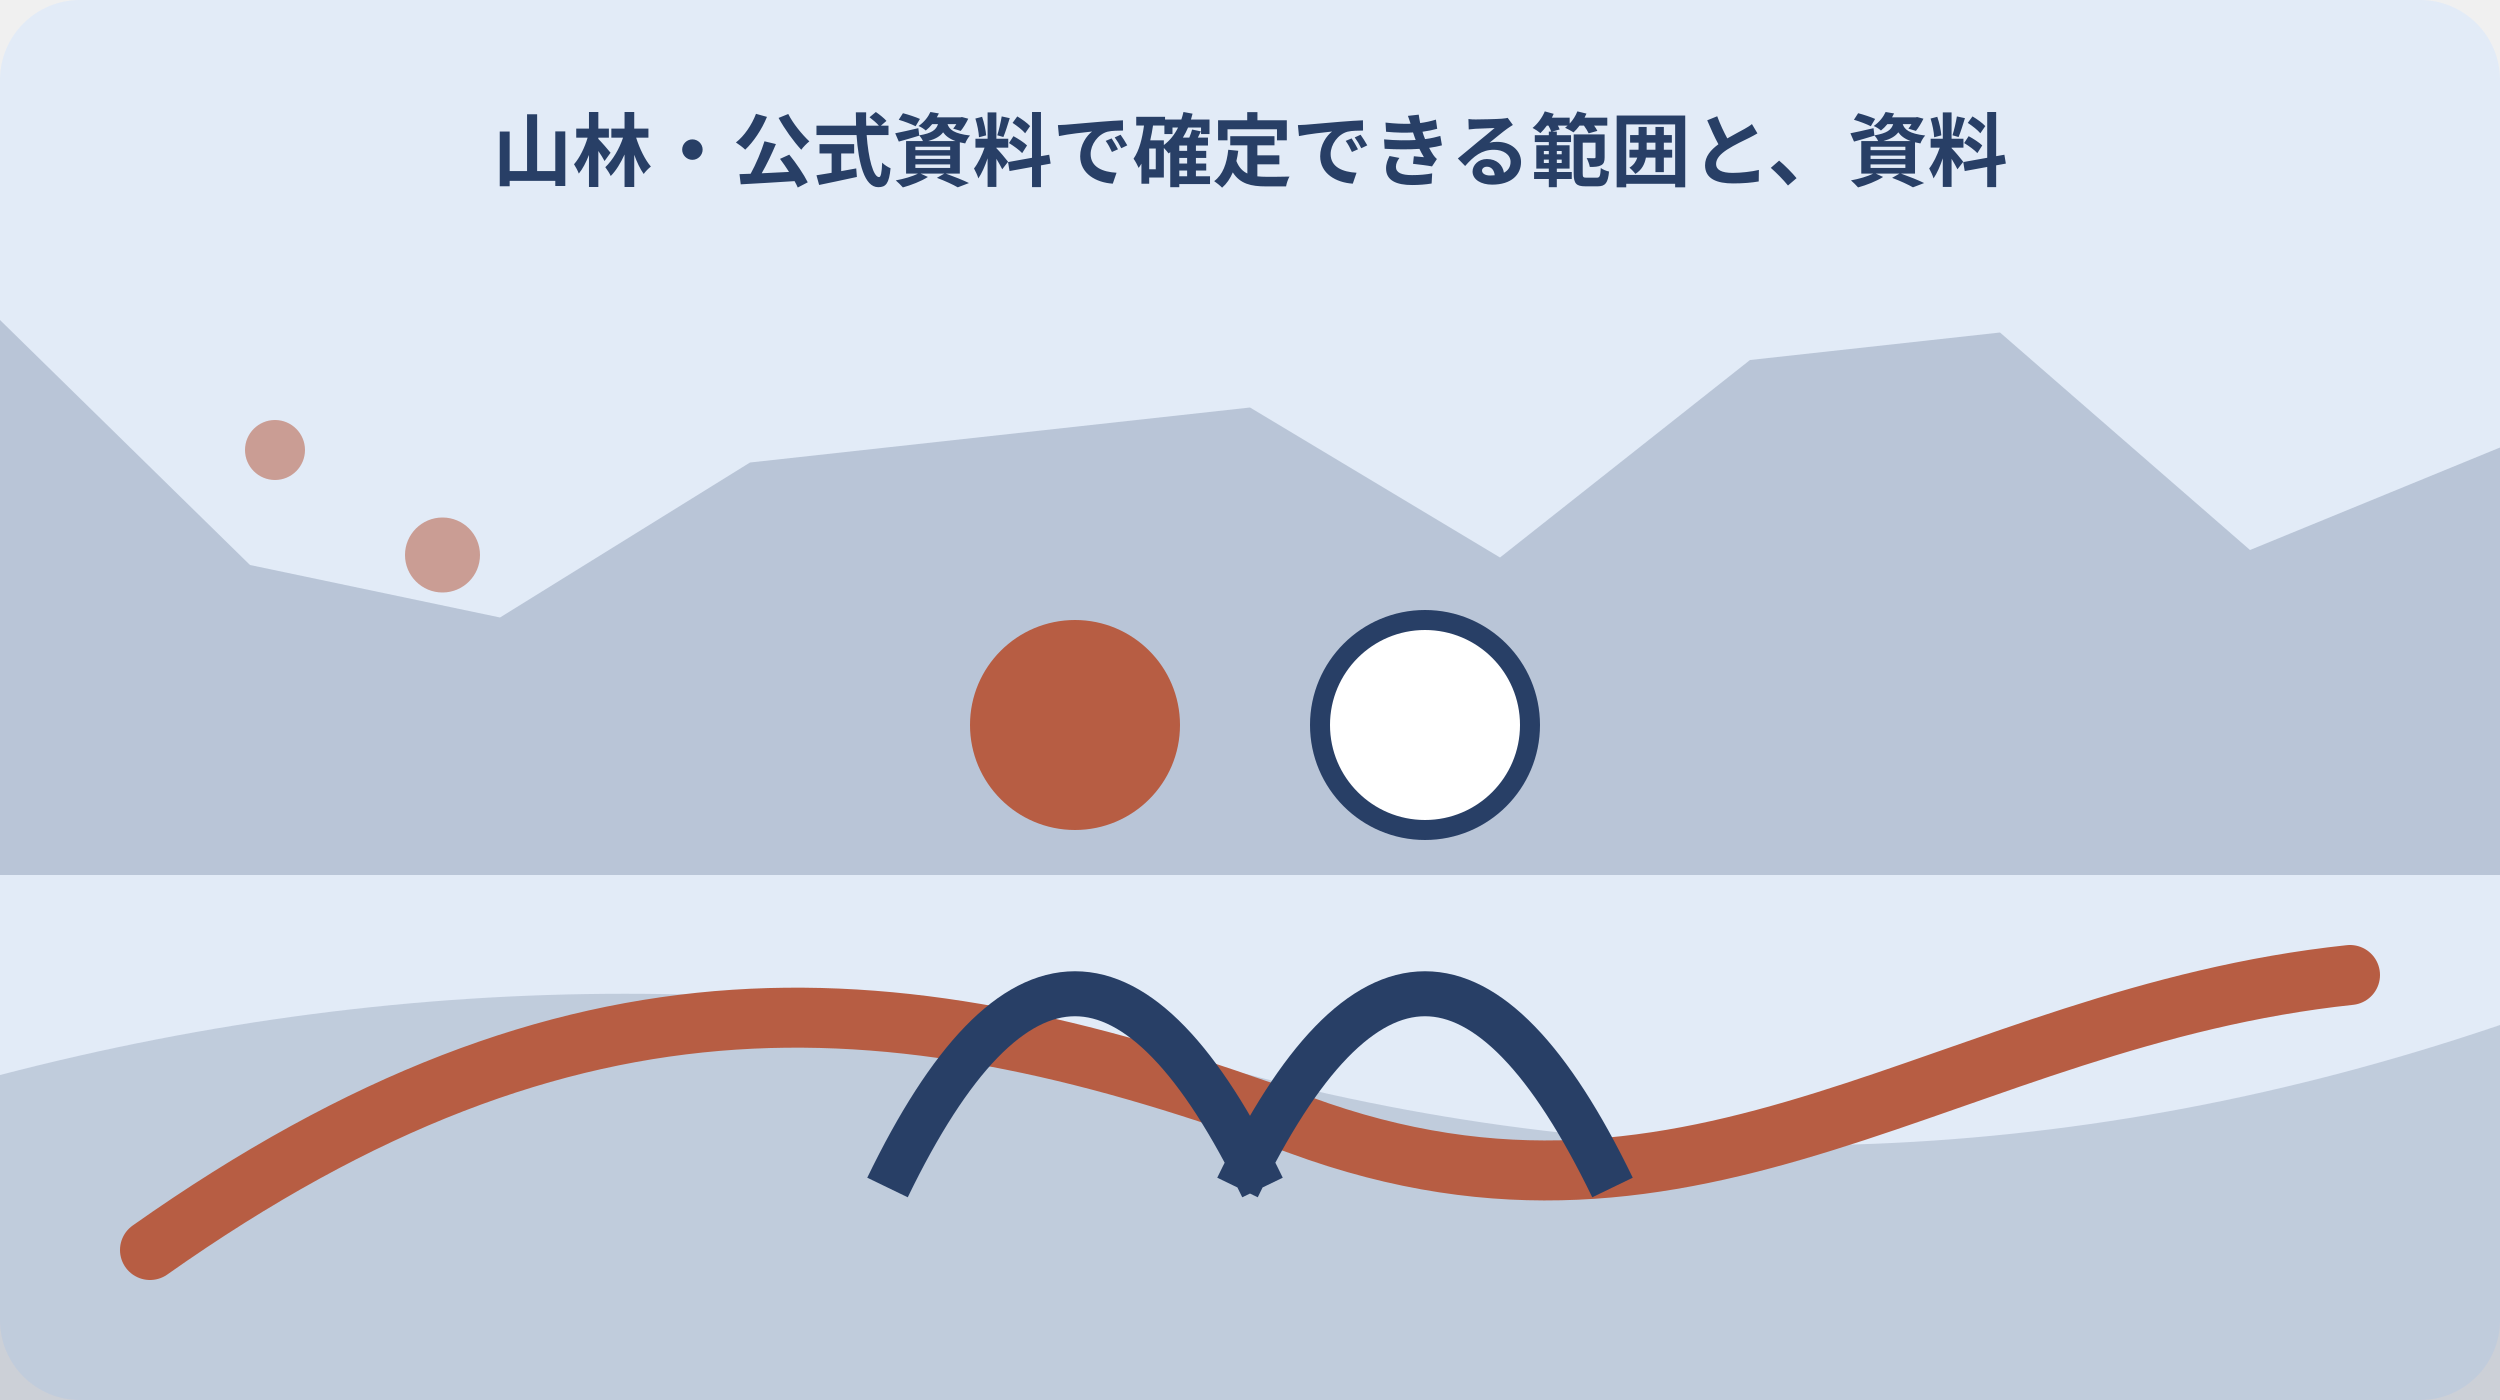
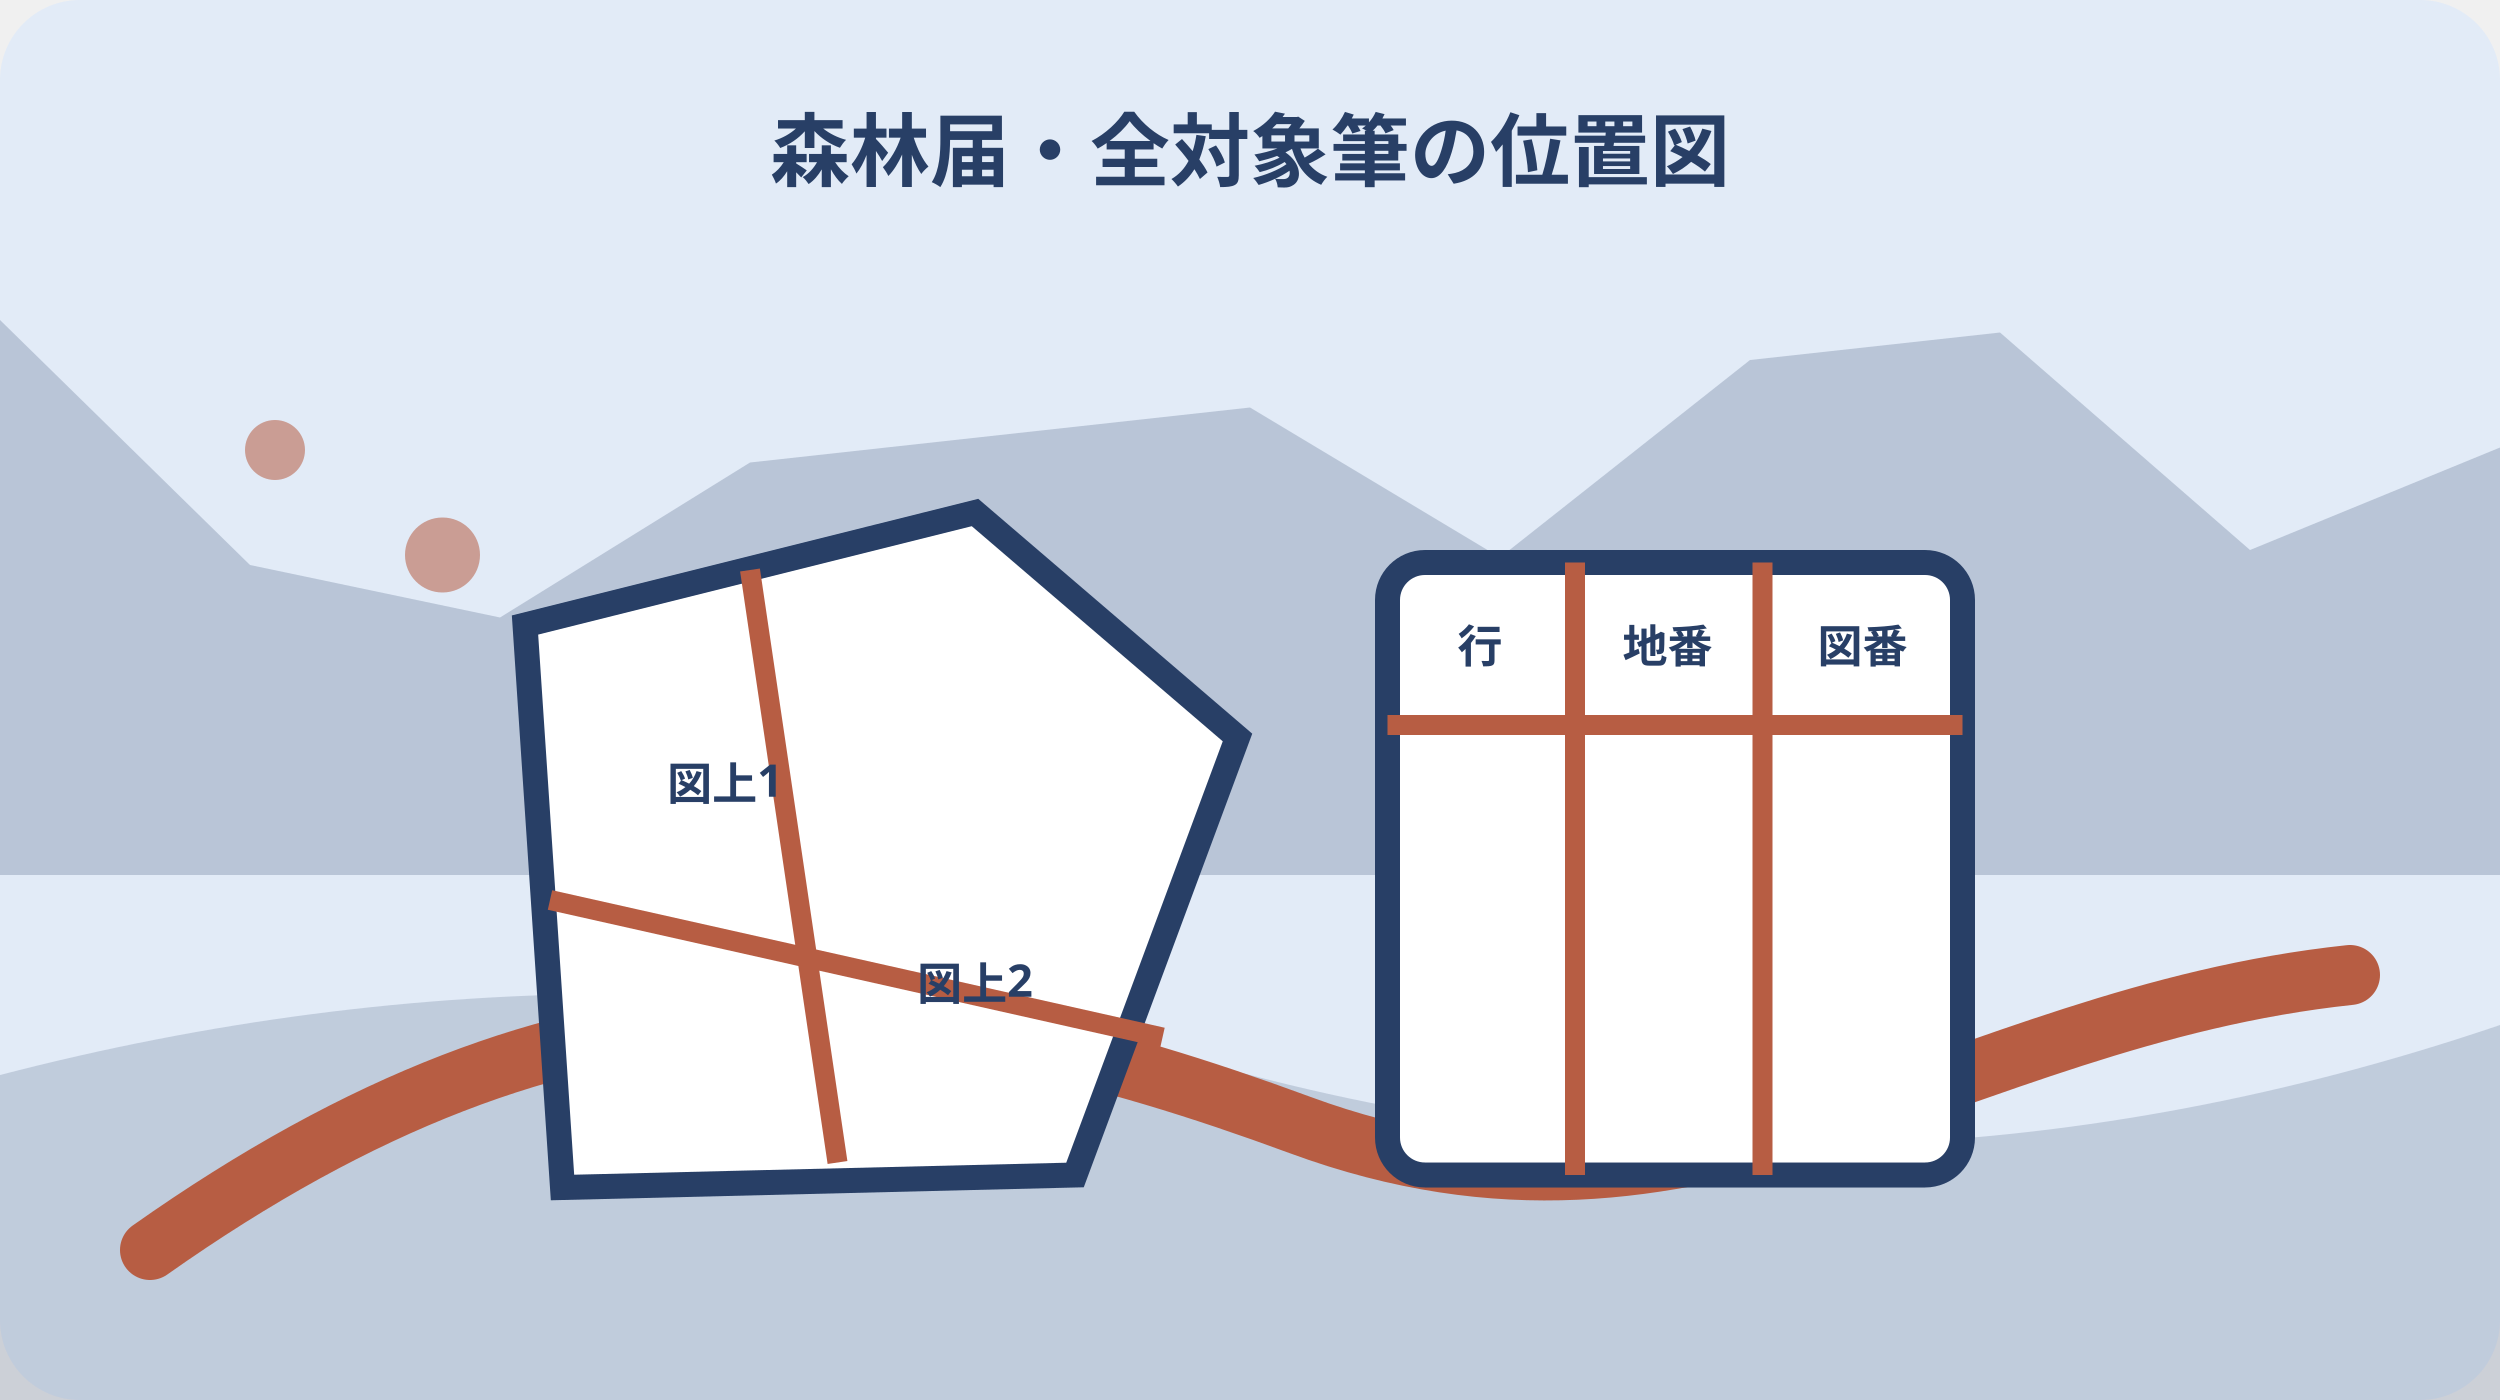
<svg xmlns="http://www.w3.org/2000/svg" width="1000" height="560" viewBox="0 0 1000 560" role="img" aria-labelledby="title desc" data-illustration="mori-editorial" data-topic-id="176" data-scene-index="1">
  <rect width="1000" height="560" rx="32" fill="#e2ebf7" />
  <polygon points="0,128 100,226 200,247 300,185 400,174 500,163 600,223 700,144 800,133 900,220 1000,179 1000,350 0,350" fill="#283f66" opacity=".22" />
  <path d="M0 430 Q250 365 500 430 T1000 410 V560 H0Z" fill="#283f66" opacity=".18" />
  <path d="M60 500 C230 380 360 391 520 450 S780 407 940 390" fill="none" stroke="#b75d43" stroke-width="24" stroke-linecap="round" />
  <circle cx="110" cy="180" r="12" fill="#b75d43" opacity=".55" />
  <circle cx="177" cy="222" r="15" fill="#b75d43" opacity=".55" />
-   <g data-scene="people">
-     <circle cx="430" cy="290" r="42" fill="#b75d43" />
-     <circle cx="570" cy="290" r="42" fill="#fff" stroke="#283f66" stroke-width="8" />
-     <path d="M355 475q75-155 150 0M495 475q75-155 150 0" fill="none" stroke="#283f66" stroke-width="18" />
+   <g data-scene="forest-notice-all-parcels-map">
+     <path d="M210 250 390 205l105 90-65 175-205 5Z" fill="#fff" stroke="#283f66" stroke-width="10" />
+     <path d="M300 228l35 237M220 360l245 55" stroke="#b75d43" stroke-width="8" />
+     <rect x="555" y="225" width="230" height="245" rx="15" fill="#fff" stroke="#283f66" stroke-width="10" />
+     <path d="M555 290h230M630 225v245M705 225v245" stroke="#b75d43" stroke-width="8" />
+     <g font-family="sans-serif" font-size="18" font-weight="700" fill="#283f66" text-anchor="middle">
+       <text x="290" y="320">図上1</text>
+       <text x="390" y="400">図上2</text>
+       <text x="592" y="265">行</text>
+       <text x="667" y="265">地番</text>
+       <text x="745" y="265">図番</text>
+     </g>
  </g>
-   <text x="500" y="72" text-anchor="middle" font-family="sans-serif" font-size="32" font-weight="700" fill="#283f66">山林・公式資料で確定できる範囲と、資料</text>
+   <text x="500" y="72" text-anchor="middle" font-family="sans-serif" font-size="32" font-weight="700" fill="#283f66">森林届・全対象筆の位置図</text>
</svg>
